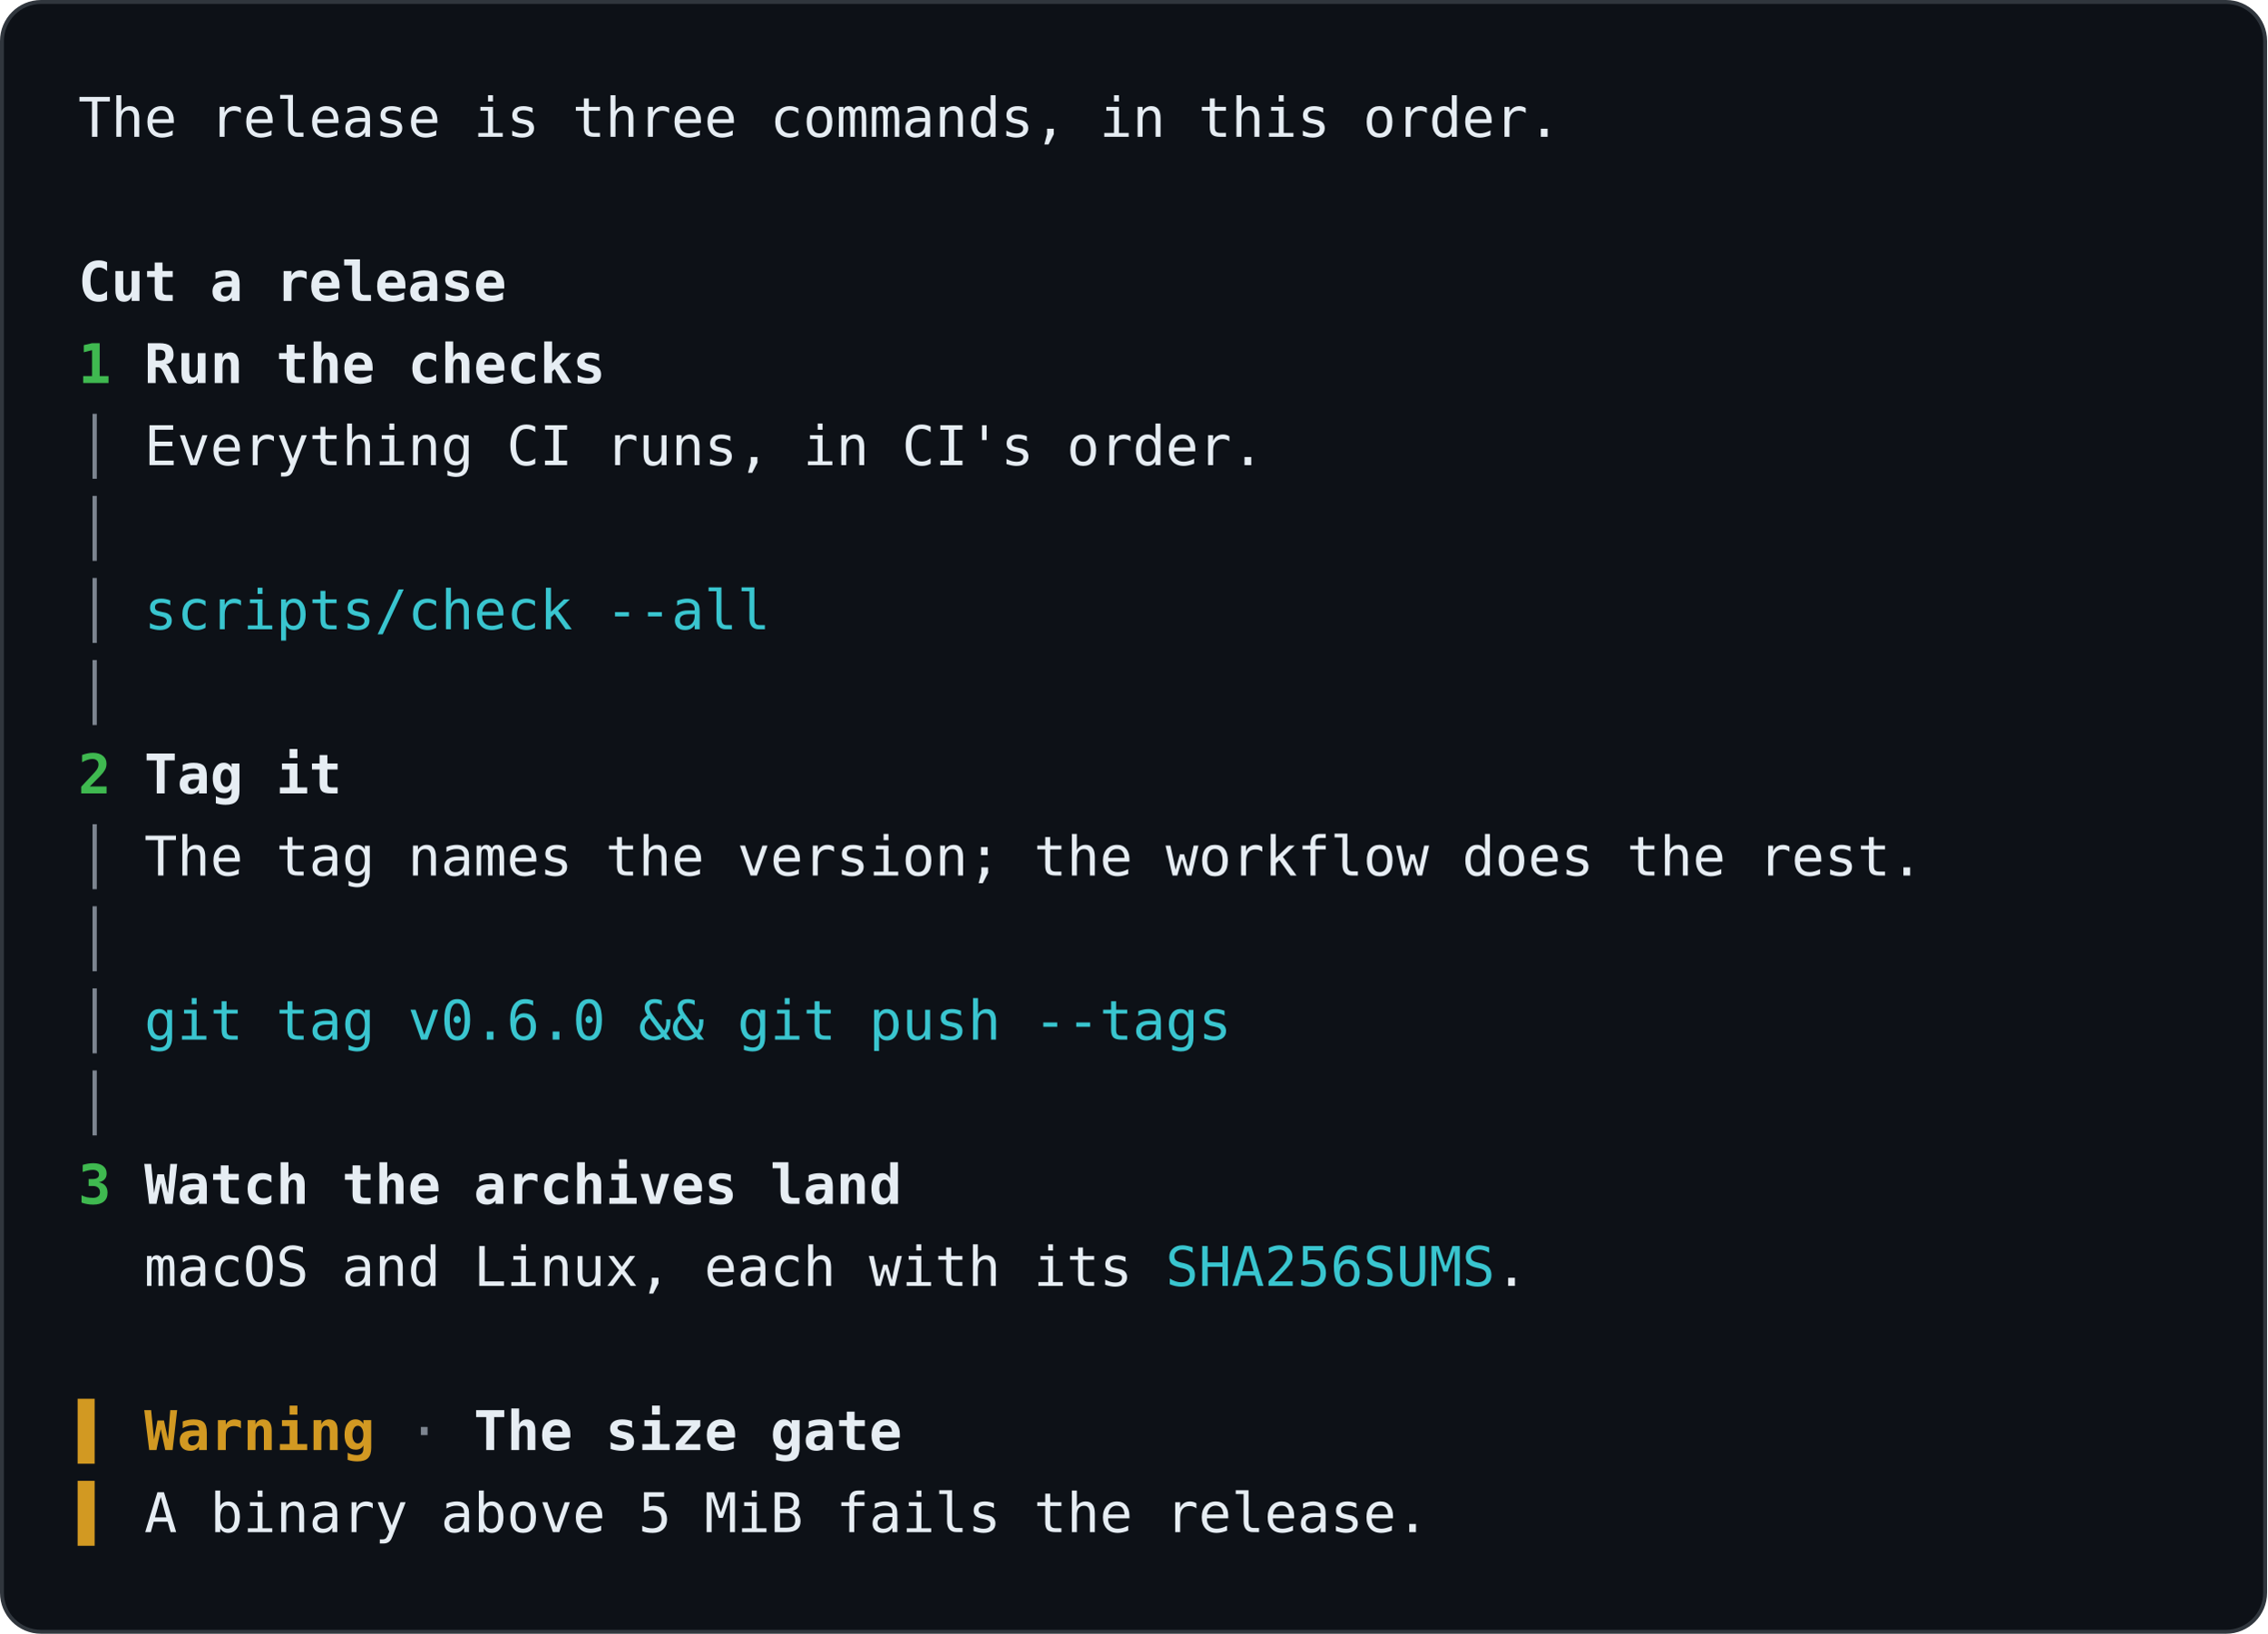
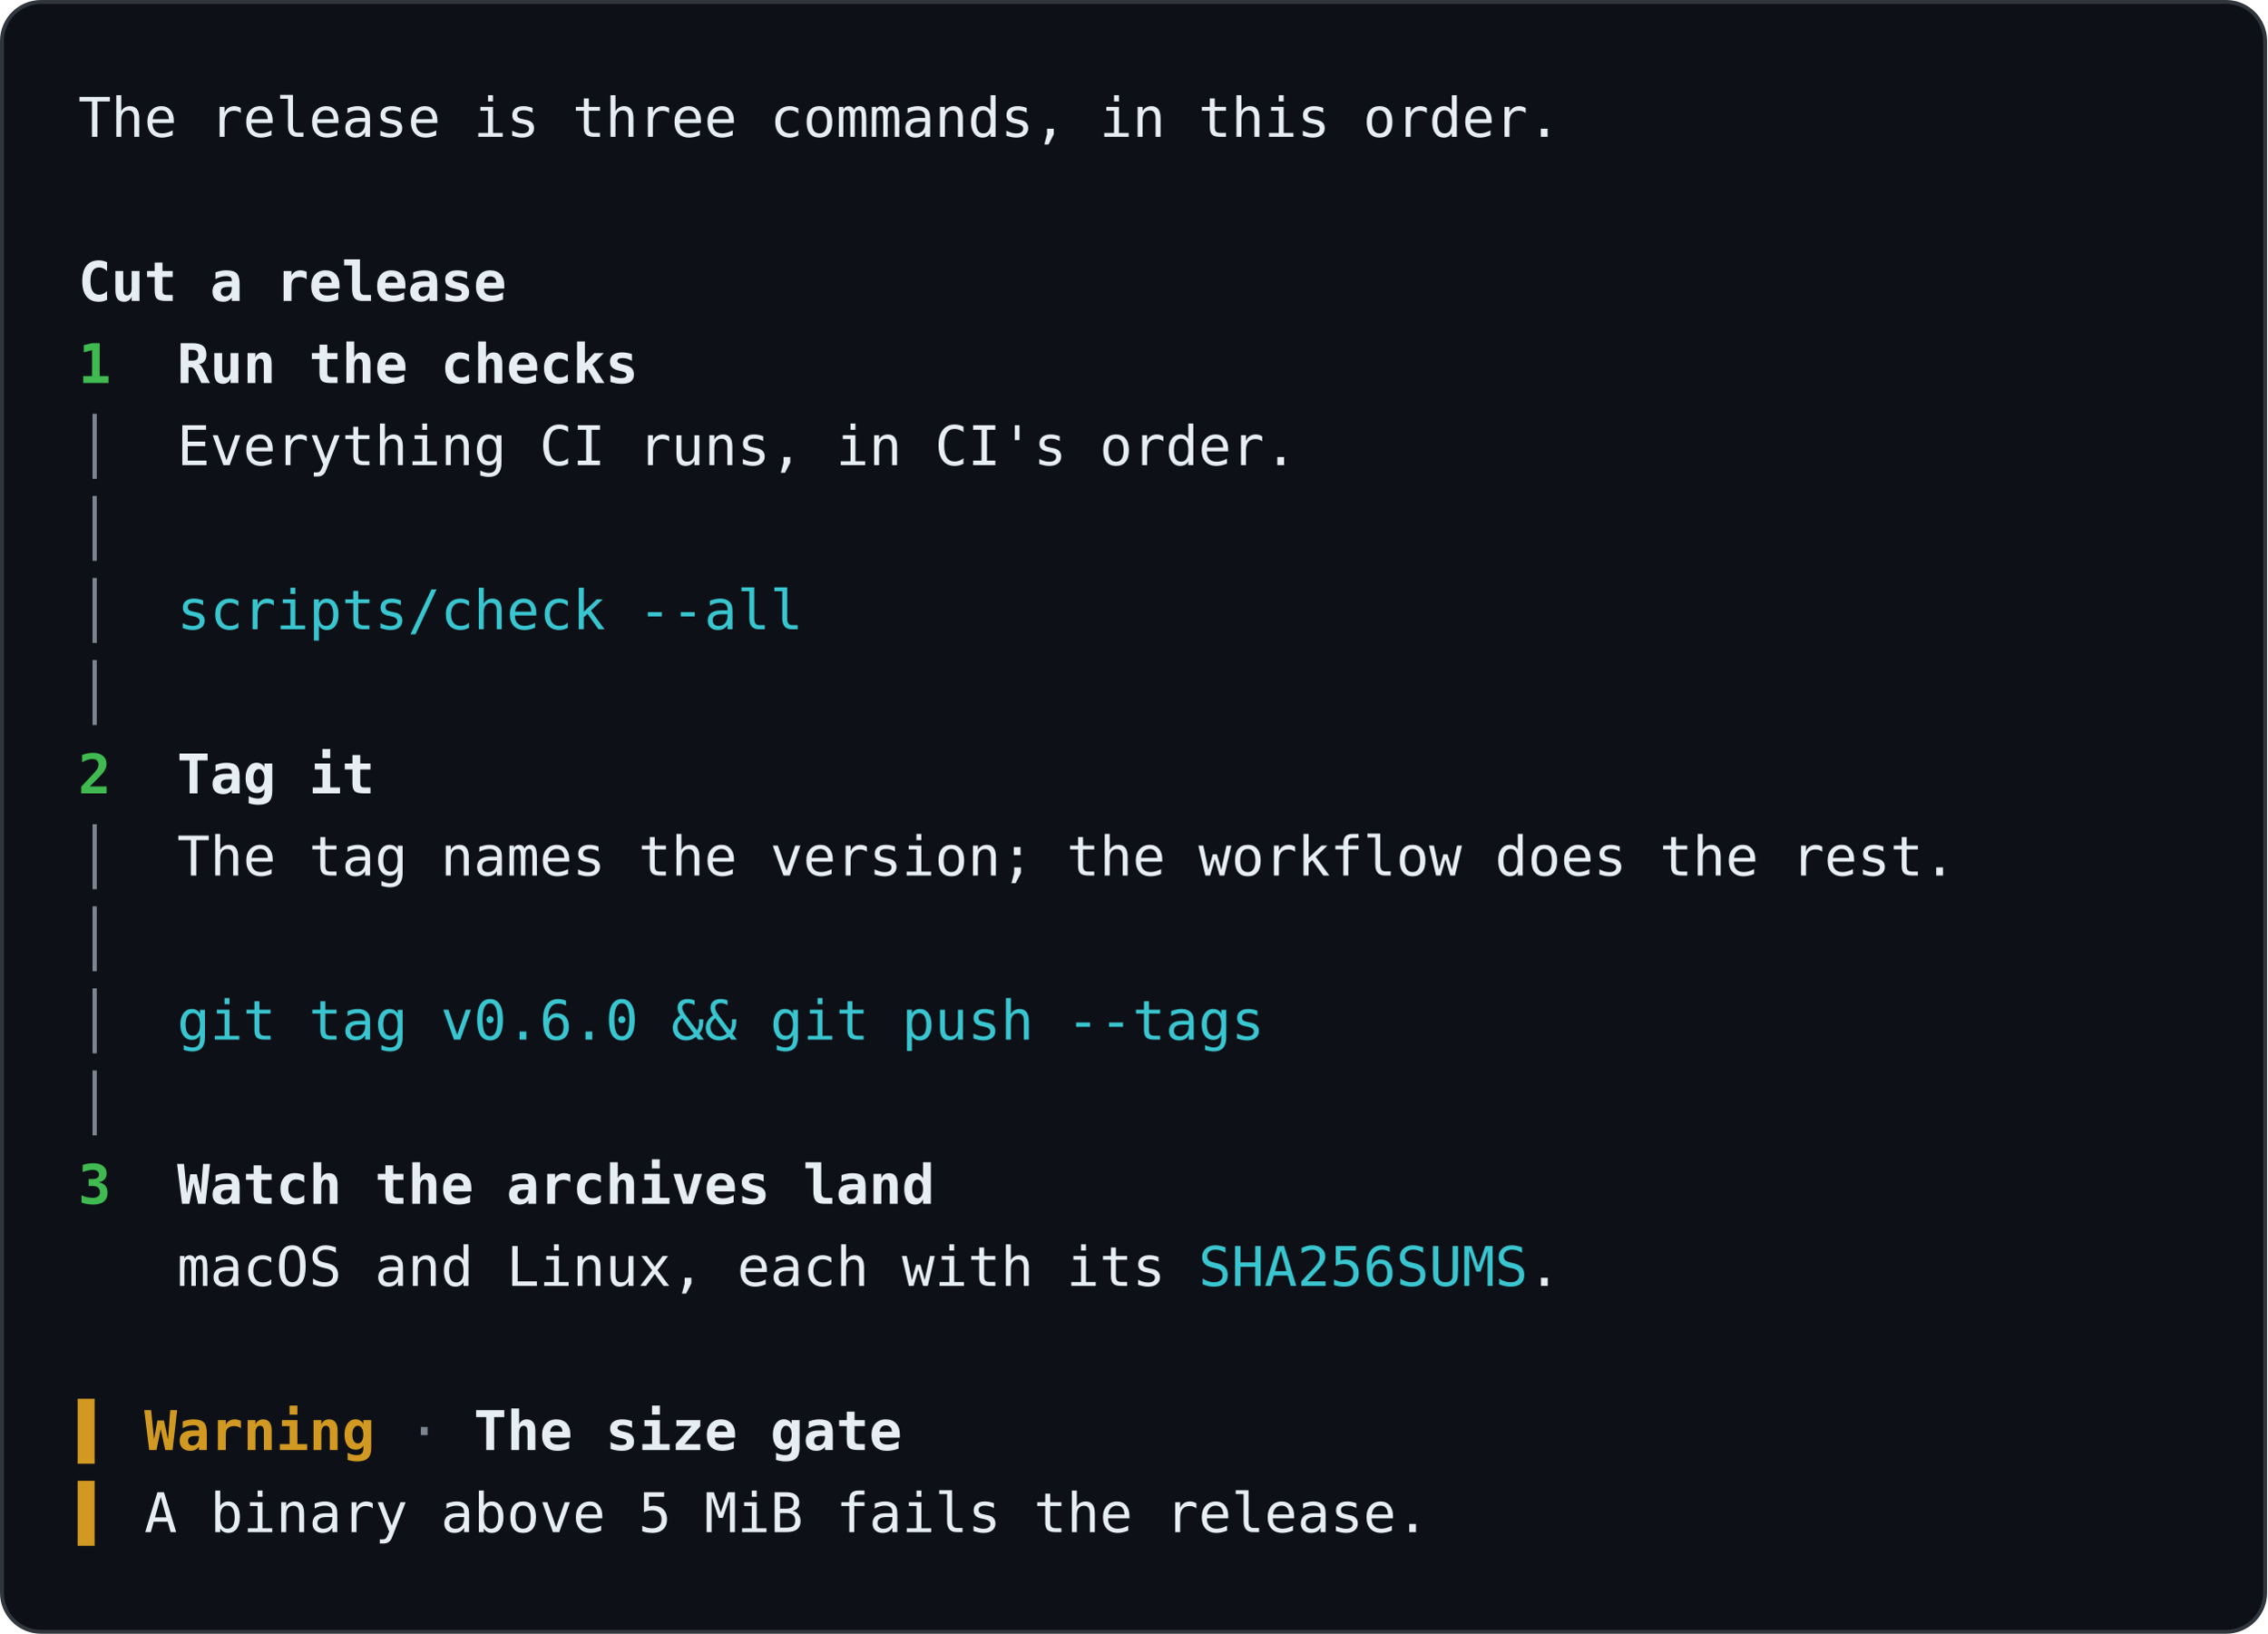
<svg xmlns="http://www.w3.org/2000/svg" viewBox="0 0 580 418" width="580" height="418" font-family="ui-monospace, SFMono-Regular, Menlo, Consolas, monospace" font-size="14">
  <rect x="0.5" y="0.5" width="579" height="417" rx="10" fill="#0d1117" stroke="#30363d" />
  <text x="20.0" y="35.0" fill="#e6edf3" xml:space="preserve" textLength="379.3" lengthAdjust="spacingAndGlyphs">The release is three commands, in this order.</text>
  <text x="20.0" y="77.0" fill="#e6edf3" xml:space="preserve" textLength="109.6" lengthAdjust="spacingAndGlyphs" font-weight="700">Cut a release</text>
-   <text x="20.0" y="98.0" fill="#3fb950" xml:space="preserve" textLength="16.9" lengthAdjust="spacingAndGlyphs" font-weight="700">1 </text>
-   <text x="36.9" y="98.0" fill="#e6edf3" xml:space="preserve" textLength="118.0" lengthAdjust="spacingAndGlyphs" font-weight="700">Run the checks</text>
-   <text x="20.0" y="119.0" fill="#7d8590" xml:space="preserve" textLength="16.9" lengthAdjust="spacingAndGlyphs">│ </text>
-   <text x="36.9" y="119.0" fill="#e6edf3" xml:space="preserve" textLength="286.6" lengthAdjust="spacingAndGlyphs">Everything CI runs, in CI's order.</text>
+   <text x="20.0" y="98.0" fill="#3fb950" xml:space="preserve" textLength="25.3" lengthAdjust="spacingAndGlyphs" font-weight="700">1  </text>
+   <text x="45.3" y="98.0" fill="#e6edf3" xml:space="preserve" textLength="118.0" lengthAdjust="spacingAndGlyphs" font-weight="700">Run the checks</text>
+   <text x="20.0" y="119.0" fill="#7d8590" xml:space="preserve" textLength="25.3" lengthAdjust="spacingAndGlyphs">│  </text>
+   <text x="45.3" y="119.0" fill="#e6edf3" xml:space="preserve" textLength="286.6" lengthAdjust="spacingAndGlyphs">Everything CI runs, in CI's order.</text>
  <text x="20.0" y="140.0" fill="#7d8590" xml:space="preserve" textLength="8.4" lengthAdjust="spacingAndGlyphs">│</text>
-   <text x="20.0" y="161.0" fill="#7d8590" xml:space="preserve" textLength="16.9" lengthAdjust="spacingAndGlyphs">│ </text>
-   <text x="36.9" y="161.0" fill="#39c5cf" xml:space="preserve" textLength="160.2" lengthAdjust="spacingAndGlyphs">scripts/check --all</text>
+   <text x="20.0" y="161.0" fill="#7d8590" xml:space="preserve" textLength="25.3" lengthAdjust="spacingAndGlyphs">│  </text>
+   <text x="45.3" y="161.0" fill="#39c5cf" xml:space="preserve" textLength="160.2" lengthAdjust="spacingAndGlyphs">scripts/check --all</text>
  <text x="20.0" y="182.0" fill="#7d8590" xml:space="preserve" textLength="8.4" lengthAdjust="spacingAndGlyphs">│</text>
-   <text x="20.0" y="203.0" fill="#3fb950" xml:space="preserve" textLength="16.9" lengthAdjust="spacingAndGlyphs" font-weight="700">2 </text>
-   <text x="36.9" y="203.0" fill="#e6edf3" xml:space="preserve" textLength="50.6" lengthAdjust="spacingAndGlyphs" font-weight="700">Tag it</text>
-   <text x="20.0" y="224.0" fill="#7d8590" xml:space="preserve" textLength="16.9" lengthAdjust="spacingAndGlyphs">│ </text>
-   <text x="36.9" y="224.0" fill="#e6edf3" xml:space="preserve" textLength="455.2" lengthAdjust="spacingAndGlyphs">The tag names the version; the workflow does the rest.</text>
+   <text x="20.0" y="203.0" fill="#3fb950" xml:space="preserve" textLength="25.3" lengthAdjust="spacingAndGlyphs" font-weight="700">2  </text>
+   <text x="45.3" y="203.0" fill="#e6edf3" xml:space="preserve" textLength="50.6" lengthAdjust="spacingAndGlyphs" font-weight="700">Tag it</text>
+   <text x="20.0" y="224.0" fill="#7d8590" xml:space="preserve" textLength="25.3" lengthAdjust="spacingAndGlyphs">│  </text>
+   <text x="45.3" y="224.0" fill="#e6edf3" xml:space="preserve" textLength="455.2" lengthAdjust="spacingAndGlyphs">The tag names the version; the workflow does the rest.</text>
  <text x="20.0" y="245.0" fill="#7d8590" xml:space="preserve" textLength="8.4" lengthAdjust="spacingAndGlyphs">│</text>
-   <text x="20.0" y="266.0" fill="#7d8590" xml:space="preserve" textLength="16.9" lengthAdjust="spacingAndGlyphs">│ </text>
-   <text x="36.9" y="266.0" fill="#39c5cf" xml:space="preserve" textLength="278.2" lengthAdjust="spacingAndGlyphs">git tag v0.6.0 &amp;&amp; git push --tags</text>
+   <text x="20.0" y="266.0" fill="#7d8590" xml:space="preserve" textLength="25.3" lengthAdjust="spacingAndGlyphs">│  </text>
+   <text x="45.3" y="266.0" fill="#39c5cf" xml:space="preserve" textLength="278.2" lengthAdjust="spacingAndGlyphs">git tag v0.6.0 &amp;&amp; git push --tags</text>
  <text x="20.0" y="287.0" fill="#7d8590" xml:space="preserve" textLength="8.4" lengthAdjust="spacingAndGlyphs">│</text>
-   <text x="20.0" y="308.0" fill="#3fb950" xml:space="preserve" textLength="16.9" lengthAdjust="spacingAndGlyphs" font-weight="700">3 </text>
-   <text x="36.9" y="308.0" fill="#e6edf3" xml:space="preserve" textLength="193.9" lengthAdjust="spacingAndGlyphs" font-weight="700">Watch the archives land</text>
-   <text x="20.0" y="329.0" fill="#e6edf3" xml:space="preserve" textLength="278.2" lengthAdjust="spacingAndGlyphs">  macOS and Linux, each with its </text>
-   <text x="298.2" y="329.0" fill="#39c5cf" xml:space="preserve" textLength="84.3" lengthAdjust="spacingAndGlyphs">SHA256SUMS</text>
-   <text x="382.5" y="329.0" fill="#e6edf3" xml:space="preserve" textLength="8.4" lengthAdjust="spacingAndGlyphs">.</text>
+   <text x="20.0" y="308.0" fill="#3fb950" xml:space="preserve" textLength="25.3" lengthAdjust="spacingAndGlyphs" font-weight="700">3  </text>
+   <text x="45.3" y="308.0" fill="#e6edf3" xml:space="preserve" textLength="193.9" lengthAdjust="spacingAndGlyphs" font-weight="700">Watch the archives land</text>
+   <text x="20.0" y="329.0" fill="#e6edf3" xml:space="preserve" textLength="286.6" lengthAdjust="spacingAndGlyphs">   macOS and Linux, each with its </text>
+   <text x="306.6" y="329.0" fill="#39c5cf" xml:space="preserve" textLength="84.3" lengthAdjust="spacingAndGlyphs">SHA256SUMS</text>
+   <text x="390.9" y="329.0" fill="#e6edf3" xml:space="preserve" textLength="8.4" lengthAdjust="spacingAndGlyphs">.</text>
  <text x="20.0" y="371.0" fill="#d29922" xml:space="preserve" textLength="16.9" lengthAdjust="spacingAndGlyphs">▌ </text>
  <text x="36.9" y="371.0" fill="#d29922" xml:space="preserve" textLength="59.0" lengthAdjust="spacingAndGlyphs" font-weight="700">Warning</text>
  <text x="95.9" y="371.0" fill="#7d8590" xml:space="preserve" textLength="25.3" lengthAdjust="spacingAndGlyphs"> · </text>
  <text x="121.2" y="371.0" fill="#e6edf3" xml:space="preserve" textLength="109.6" lengthAdjust="spacingAndGlyphs" font-weight="700">The size gate</text>
  <text x="20.0" y="392.0" fill="#d29922" xml:space="preserve" textLength="16.9" lengthAdjust="spacingAndGlyphs">▌ </text>
  <text x="36.9" y="392.0" fill="#e6edf3" xml:space="preserve" textLength="328.8" lengthAdjust="spacingAndGlyphs">A binary above 5 MiB fails the release.</text>
</svg>
